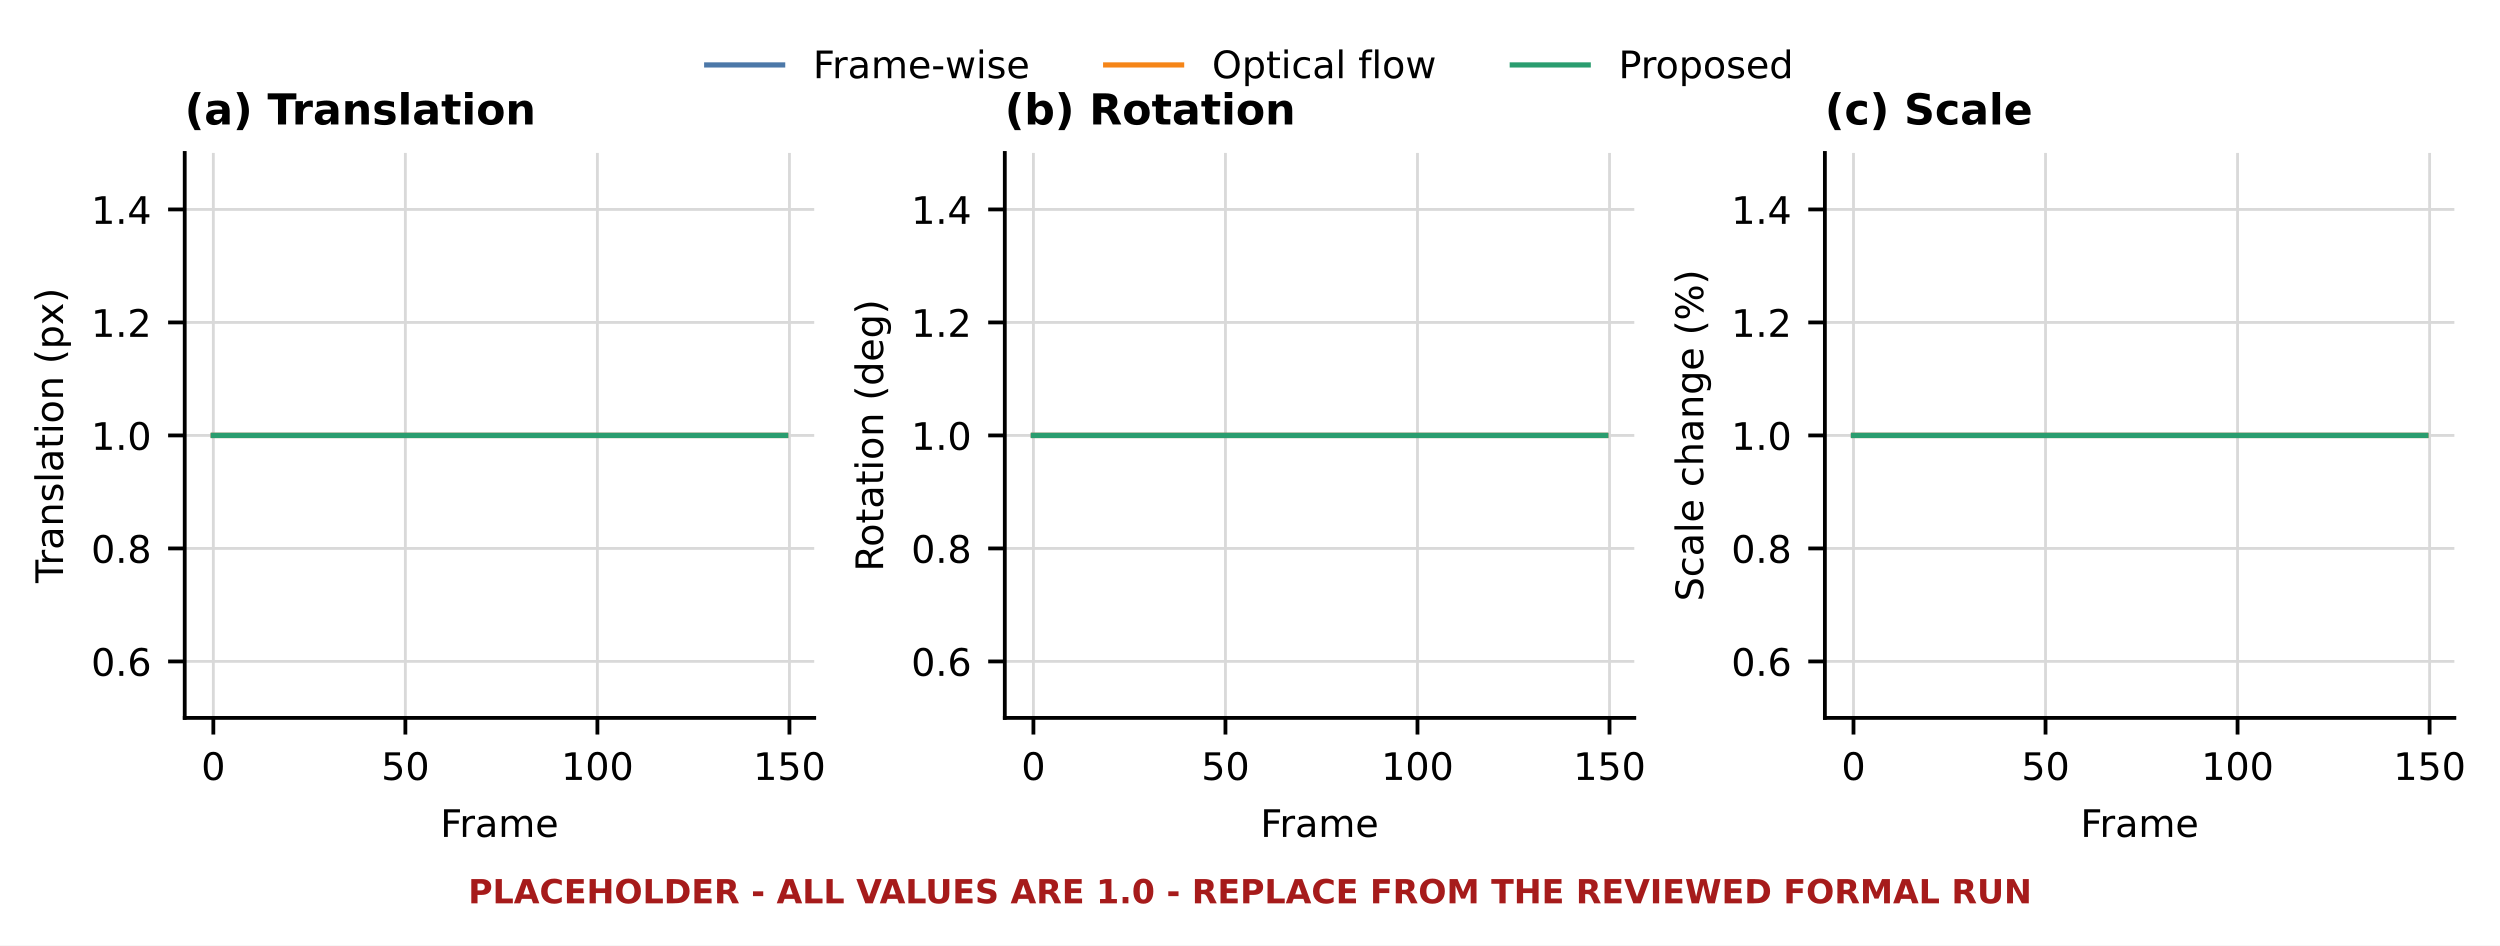
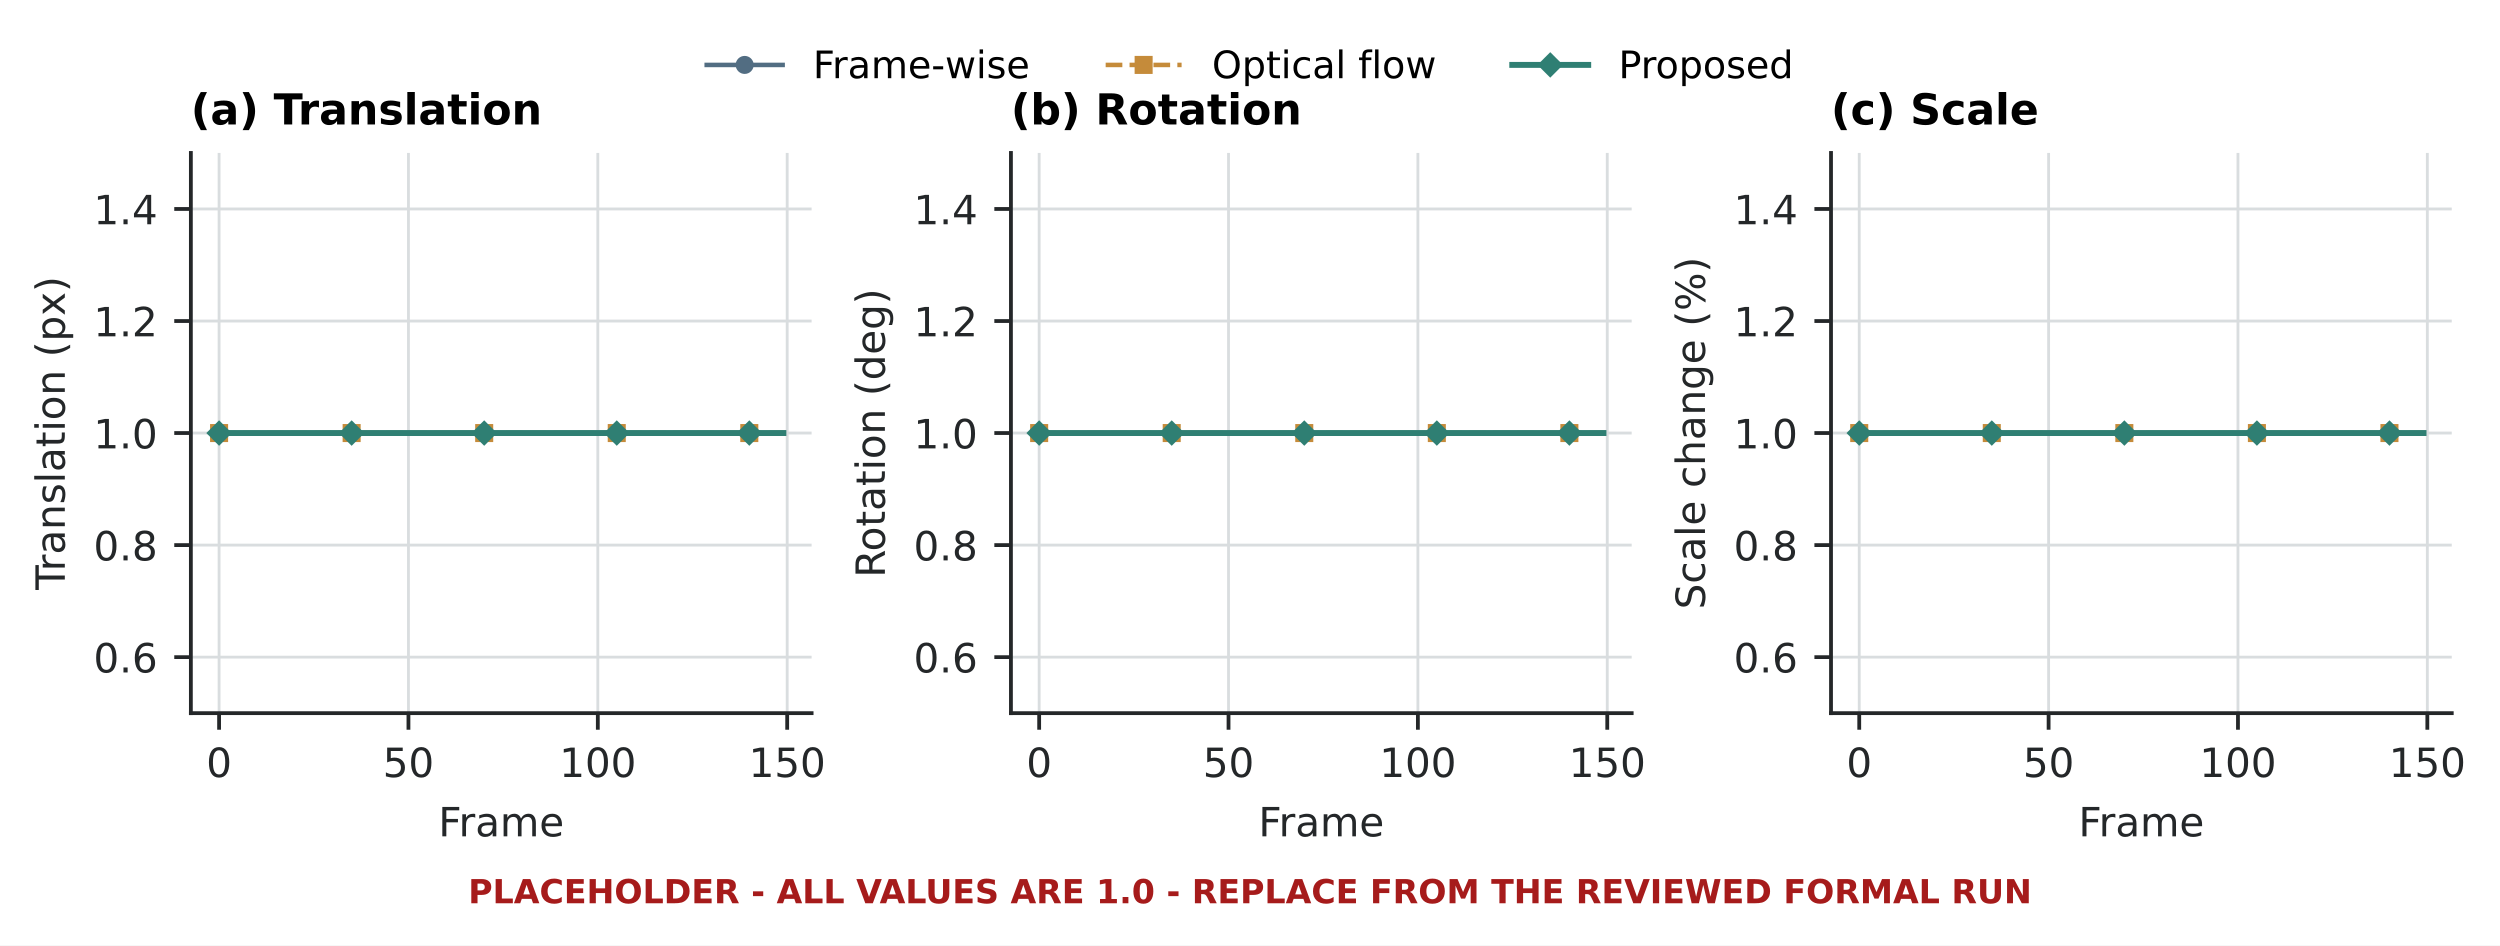
- <svg xmlns="http://www.w3.org/2000/svg" xmlns:xlink="http://www.w3.org/1999/xlink" width="526.778pt" height="199.22pt" viewBox="0 0 526.778 199.22" version="1.1">
+ <svg xmlns="http://www.w3.org/2000/svg" xmlns:xlink="http://www.w3.org/1999/xlink" width="526.781pt" height="199.22pt" viewBox="0 0 526.781 199.22" version="1.1">
  <defs>
    <style type="text/css">*{stroke-linejoin: round; stroke-linecap: butt}</style>
  </defs>
  <g id="figure_1">
    <g id="patch_1">
-       <path d="M 0 199.22  L 526.778 199.22  L 526.778 0  L 0 0  z " style="fill: #ffffff" />
+       <path d="M 0 199.22  L 526.781 199.22  L 526.781 0  L 0 0  z " style="fill: #ffffff" />
    </g>
    <g id="axes_1">
      <g id="patch_2">
-         <path d="M 38.923 151.27  L 171.563 151.27  L 171.563 32.229  L 38.923 32.229  z " style="fill: #ffffff" />
+         <path d="M 40.218 150.27  L 171.016 150.27  L 171.016 32.229  L 40.218 32.229  z " style="fill: #ffffff" />
      </g>
      <g id="matplotlib.axis_1">
        <g id="xtick_1">
          <g id="line2d_1">
-             <path d="M 44.952 151.27  L 44.952 32.229  " clip-path="url(#pd3f5f7ab35)" style="fill: none; stroke: #d9d9d9; stroke-width: 0.6; stroke-linecap: square" />
+             <path d="M 46.164 150.27  L 46.164 32.229  " clip-path="url(#p19971f30a3)" style="fill: none; stroke: #d9dddf; stroke-width: 0.6; stroke-linecap: square" />
          </g>
          <g id="line2d_2">
            <defs>
-               <path id="mc92f0dd019" d="M 0 0  L 0 3.5  " style="stroke: #000000; stroke-width: 0.8" />
+               <path id="m4d5450f313" d="M 0 0  L 0 3.5  " style="stroke: #242729; stroke-width: 0.8" />
            </defs>
            <g>
-               <use xlink:href="#mc92f0dd019" x="44.952" y="151.27" style="stroke: #000000; stroke-width: 0.8" />
+               <use xlink:href="#m4d5450f313" x="46.164" y="150.27" style="fill: #242729; stroke: #242729; stroke-width: 0.8" />
            </g>
          </g>
          <g id="text_1">
-             <text style="font-size: 8px; font-family: 'DejaVu Sans'; text-anchor: middle" x="44.952" y="164.348" transform="rotate(-0 44.9522 164.3483)">0</text>
+             <text style="font-size: 8.5px; font-family: 'DejaVu Sans'; text-anchor: middle; fill: #242729" x="46.164" y="163.728" transform="rotate(-0 46.16366 163.7282)">0</text>
          </g>
        </g>
        <g id="xtick_2">
          <g id="line2d_3">
-             <path d="M 85.416 151.27  L 85.416 32.229  " clip-path="url(#pd3f5f7ab35)" style="fill: none; stroke: #d9d9d9; stroke-width: 0.6; stroke-linecap: square" />
+             <path d="M 86.065 150.27  L 86.065 32.229  " clip-path="url(#p19971f30a3)" style="fill: none; stroke: #d9dddf; stroke-width: 0.6; stroke-linecap: square" />
          </g>
          <g id="line2d_4">
            <g>
-               <use xlink:href="#mc92f0dd019" x="85.416" y="151.27" style="stroke: #000000; stroke-width: 0.8" />
+               <use xlink:href="#m4d5450f313" x="86.065" y="150.27" style="fill: #242729; stroke: #242729; stroke-width: 0.8" />
            </g>
          </g>
          <g id="text_2">
-             <text style="font-size: 8px; font-family: 'DejaVu Sans'; text-anchor: middle" x="85.416" y="164.348" transform="rotate(-0 85.41578 164.3483)">50</text>
+             <text style="font-size: 8.5px; font-family: 'DejaVu Sans'; text-anchor: middle; fill: #242729" x="86.065" y="163.728" transform="rotate(-0 86.06528 163.7282)">50</text>
          </g>
        </g>
        <g id="xtick_3">
          <g id="line2d_5">
-             <path d="M 125.879 151.27  L 125.879 32.229  " clip-path="url(#pd3f5f7ab35)" style="fill: none; stroke: #d9d9d9; stroke-width: 0.6; stroke-linecap: square" />
+             <path d="M 125.967 150.27  L 125.967 32.229  " clip-path="url(#p19971f30a3)" style="fill: none; stroke: #d9dddf; stroke-width: 0.6; stroke-linecap: square" />
          </g>
          <g id="line2d_6">
            <g>
-               <use xlink:href="#mc92f0dd019" x="125.879" y="151.27" style="stroke: #000000; stroke-width: 0.8" />
+               <use xlink:href="#m4d5450f313" x="125.967" y="150.27" style="fill: #242729; stroke: #242729; stroke-width: 0.8" />
            </g>
          </g>
          <g id="text_3">
-             <text style="font-size: 8px; font-family: 'DejaVu Sans'; text-anchor: middle" x="125.879" y="164.348" transform="rotate(-0 125.8794 164.3483)">100</text>
+             <text style="font-size: 8.5px; font-family: 'DejaVu Sans'; text-anchor: middle; fill: #242729" x="125.967" y="163.728" transform="rotate(-0 125.9669 163.7282)">100</text>
          </g>
        </g>
        <g id="xtick_4">
          <g id="line2d_7">
-             <path d="M 166.343 151.27  L 166.343 32.229  " clip-path="url(#pd3f5f7ab35)" style="fill: none; stroke: #d9d9d9; stroke-width: 0.6; stroke-linecap: square" />
+             <path d="M 165.869 150.27  L 165.869 32.229  " clip-path="url(#p19971f30a3)" style="fill: none; stroke: #d9dddf; stroke-width: 0.6; stroke-linecap: square" />
          </g>
          <g id="line2d_8">
            <g>
-               <use xlink:href="#mc92f0dd019" x="166.343" y="151.27" style="stroke: #000000; stroke-width: 0.8" />
+               <use xlink:href="#m4d5450f313" x="165.869" y="150.27" style="fill: #242729; stroke: #242729; stroke-width: 0.8" />
            </g>
          </g>
          <g id="text_4">
-             <text style="font-size: 8px; font-family: 'DejaVu Sans'; text-anchor: middle" x="166.343" y="164.348" transform="rotate(-0 166.343 164.3483)">150</text>
+             <text style="font-size: 8.5px; font-family: 'DejaVu Sans'; text-anchor: middle; fill: #242729" x="165.869" y="163.728" transform="rotate(-0 165.8685 163.7282)">150</text>
          </g>
        </g>
        <g id="text_5">
-           <text style="font-size: 8px; font-family: 'DejaVu Sans'; text-anchor: middle" x="105.243" y="176.348" transform="rotate(-0 105.2429 176.3483)">Frame</text>
+           <text style="font-size: 8.5px; font-family: 'DejaVu Sans'; text-anchor: middle; fill: #242729" x="105.617" y="176.228" transform="rotate(-0 105.6171 176.2282)">Frame</text>
        </g>
      </g>
      <g id="matplotlib.axis_2">
        <g id="ytick_1">
          <g id="line2d_9">
-             <path d="M 38.923 139.366  L 171.563 139.366  " clip-path="url(#pd3f5f7ab35)" style="fill: none; stroke: #d9d9d9; stroke-width: 0.6; stroke-linecap: square" />
+             <path d="M 40.218 138.466  L 171.016 138.466  " clip-path="url(#p19971f30a3)" style="fill: none; stroke: #d9dddf; stroke-width: 0.6; stroke-linecap: square" />
          </g>
          <g id="line2d_10">
            <defs>
-               <path id="m210efb0ea9" d="M 0 0  L -3.5 0  " style="stroke: #000000; stroke-width: 0.8" />
+               <path id="m3a69d87115" d="M 0 0  L -3.5 0  " style="stroke: #242729; stroke-width: 0.8" />
            </defs>
            <g>
-               <use xlink:href="#m210efb0ea9" x="38.923" y="139.366" style="stroke: #000000; stroke-width: 0.8" />
+               <use xlink:href="#m3a69d87115" x="40.218" y="138.466" style="fill: #242729; stroke: #242729; stroke-width: 0.8" />
            </g>
          </g>
          <g id="text_6">
-             <text style="font-size: 8px; font-family: 'DejaVu Sans'; text-anchor: end" x="31.923" y="142.405" transform="rotate(-0 31.92312 142.4051)">0.6</text>
+             <text style="font-size: 8.5px; font-family: 'DejaVu Sans'; text-anchor: end; fill: #242729" x="33.218" y="141.695" transform="rotate(-0 33.21832 141.6951)">0.6</text>
          </g>
        </g>
        <g id="ytick_2">
          <g id="line2d_11">
-             <path d="M 38.923 115.558  L 171.563 115.558  " clip-path="url(#pd3f5f7ab35)" style="fill: none; stroke: #d9d9d9; stroke-width: 0.6; stroke-linecap: square" />
+             <path d="M 40.218 114.858  L 171.016 114.858  " clip-path="url(#p19971f30a3)" style="fill: none; stroke: #d9dddf; stroke-width: 0.6; stroke-linecap: square" />
          </g>
          <g id="line2d_12">
            <g>
-               <use xlink:href="#m210efb0ea9" x="38.923" y="115.558" style="stroke: #000000; stroke-width: 0.8" />
+               <use xlink:href="#m3a69d87115" x="40.218" y="114.858" style="fill: #242729; stroke: #242729; stroke-width: 0.8" />
            </g>
          </g>
          <g id="text_7">
-             <text style="font-size: 8px; font-family: 'DejaVu Sans'; text-anchor: end" x="31.923" y="118.597" transform="rotate(-0 31.92312 118.5969)">0.8</text>
+             <text style="font-size: 8.5px; font-family: 'DejaVu Sans'; text-anchor: end; fill: #242729" x="33.218" y="118.087" transform="rotate(-0 33.21832 118.0869)">0.8</text>
          </g>
        </g>
        <g id="ytick_3">
          <g id="line2d_13">
-             <path d="M 38.923 91.75  L 171.563 91.75  " clip-path="url(#pd3f5f7ab35)" style="fill: none; stroke: #d9d9d9; stroke-width: 0.6; stroke-linecap: square" />
+             <path d="M 40.218 91.25  L 171.016 91.25  " clip-path="url(#p19971f30a3)" style="fill: none; stroke: #d9dddf; stroke-width: 0.6; stroke-linecap: square" />
          </g>
          <g id="line2d_14">
            <g>
-               <use xlink:href="#m210efb0ea9" x="38.923" y="91.75" style="stroke: #000000; stroke-width: 0.8" />
+               <use xlink:href="#m3a69d87115" x="40.218" y="91.25" style="fill: #242729; stroke: #242729; stroke-width: 0.8" />
            </g>
          </g>
          <g id="text_8">
-             <text style="font-size: 8px; font-family: 'DejaVu Sans'; text-anchor: end" x="31.923" y="94.789" transform="rotate(-0 31.92312 94.78876)">1.0</text>
+             <text style="font-size: 8.5px; font-family: 'DejaVu Sans'; text-anchor: end; fill: #242729" x="33.218" y="94.479" transform="rotate(-0 33.21832 94.4787)">1.0</text>
          </g>
        </g>
        <g id="ytick_4">
          <g id="line2d_15">
-             <path d="M 38.923 67.942  L 171.563 67.942  " clip-path="url(#pd3f5f7ab35)" style="fill: none; stroke: #d9d9d9; stroke-width: 0.6; stroke-linecap: square" />
+             <path d="M 40.218 67.642  L 171.016 67.642  " clip-path="url(#p19971f30a3)" style="fill: none; stroke: #d9dddf; stroke-width: 0.6; stroke-linecap: square" />
          </g>
          <g id="line2d_16">
            <g>
-               <use xlink:href="#m210efb0ea9" x="38.923" y="67.942" style="stroke: #000000; stroke-width: 0.8" />
+               <use xlink:href="#m3a69d87115" x="40.218" y="67.642" style="fill: #242729; stroke: #242729; stroke-width: 0.8" />
            </g>
          </g>
          <g id="text_9">
-             <text style="font-size: 8px; font-family: 'DejaVu Sans'; text-anchor: end" x="31.923" y="70.981" transform="rotate(-0 31.92312 70.98057)">1.2</text>
+             <text style="font-size: 8.5px; font-family: 'DejaVu Sans'; text-anchor: end; fill: #242729" x="33.218" y="70.871" transform="rotate(-0 33.21832 70.87052)">1.2</text>
          </g>
        </g>
        <g id="ytick_5">
          <g id="line2d_17">
-             <path d="M 38.923 44.133  L 171.563 44.133  " clip-path="url(#pd3f5f7ab35)" style="fill: none; stroke: #d9d9d9; stroke-width: 0.6; stroke-linecap: square" />
+             <path d="M 40.218 44.033  L 171.016 44.033  " clip-path="url(#p19971f30a3)" style="fill: none; stroke: #d9dddf; stroke-width: 0.6; stroke-linecap: square" />
          </g>
          <g id="line2d_18">
            <g>
-               <use xlink:href="#m210efb0ea9" x="38.923" y="44.133" style="stroke: #000000; stroke-width: 0.8" />
+               <use xlink:href="#m3a69d87115" x="40.218" y="44.033" style="fill: #242729; stroke: #242729; stroke-width: 0.8" />
            </g>
          </g>
          <g id="text_10">
-             <text style="font-size: 8px; font-family: 'DejaVu Sans'; text-anchor: end" x="31.923" y="47.172" transform="rotate(-0 31.92312 47.17239)">1.4</text>
+             <text style="font-size: 8.5px; font-family: 'DejaVu Sans'; text-anchor: end; fill: #242729" x="33.218" y="47.262" transform="rotate(-0 33.21832 47.26233)">1.4</text>
          </g>
        </g>
        <g id="text_11">
-           <text style="font-size: 8px; font-family: 'DejaVu Sans'; text-anchor: middle" x="13.279" y="91.75" transform="rotate(-90 13.27875 91.7497)">Translation (px)</text>
+           <text style="font-size: 8.5px; font-family: 'DejaVu Sans'; text-anchor: middle; fill: #242729" x="13.659" y="91.25" transform="rotate(-90 13.65867 91.2497)">Translation (px)</text>
        </g>
      </g>
      <g id="line2d_19">
-         <path d="M 44.952 91.75  L 165.534 91.75  L 165.534 91.75  " clip-path="url(#pd3f5f7ab35)" style="fill: none; stroke: #4c78a8; stroke-width: 1.1; stroke-linecap: square" />
+         <path d="M 46.164 91.25  L 165.07 91.25  L 165.07 91.25  " clip-path="url(#p19971f30a3)" style="fill: none; stroke: #526d82; stroke-width: 0.95; stroke-linecap: square" />
+         <defs>
+           <path id="m99c60f0625" d="M 0 1.4  C 0.371 1.4 0.727 1.252 0.99 0.99  C 1.252 0.727 1.4 0.371 1.4 0  C 1.4 -0.371 1.252 -0.727 0.99 -0.99  C 0.727 -1.252 0.371 -1.4 0 -1.4  C -0.371 -1.4 -0.727 -1.252 -0.99 -0.99  C -1.252 -0.727 -1.4 -0.371 -1.4 0  C -1.4 0.371 -1.252 0.727 -0.99 0.99  C -0.727 1.252 -0.371 1.4 0 1.4  z " style="stroke: #526d82" />
+         </defs>
+         <g clip-path="url(#p19971f30a3)">
+           <use xlink:href="#m99c60f0625" x="46.164" y="91.25" style="fill: #526d82; stroke: #526d82" />
+           <use xlink:href="#m99c60f0625" x="74.095" y="91.25" style="fill: #526d82; stroke: #526d82" />
+           <use xlink:href="#m99c60f0625" x="102.026" y="91.25" style="fill: #526d82; stroke: #526d82" />
+           <use xlink:href="#m99c60f0625" x="129.957" y="91.25" style="fill: #526d82; stroke: #526d82" />
+           <use xlink:href="#m99c60f0625" x="157.888" y="91.25" style="fill: #526d82; stroke: #526d82" />
+         </g>
      </g>
      <g id="line2d_20">
-         <path d="M 44.952 91.75  L 165.534 91.75  L 165.534 91.75  " clip-path="url(#pd3f5f7ab35)" style="fill: none; stroke: #f58518; stroke-width: 1.1; stroke-linecap: square" />
+         <path d="M 46.164 91.25  L 165.07 91.25  L 165.07 91.25  " clip-path="url(#p19971f30a3)" style="fill: none; stroke-dasharray: 3.515,1.52; stroke-dashoffset: 0; stroke: #c58b3a; stroke-width: 0.95" />
+         <defs>
+           <path id="m7d5a56f942" d="M -1.4 1.4  L 1.4 1.4  L 1.4 -1.4  L -1.4 -1.4  z " style="stroke: #c58b3a; stroke-linejoin: miter" />
+         </defs>
+         <g clip-path="url(#p19971f30a3)">
+           <use xlink:href="#m7d5a56f942" x="46.164" y="91.25" style="fill: #c58b3a; stroke: #c58b3a; stroke-linejoin: miter" />
+           <use xlink:href="#m7d5a56f942" x="74.095" y="91.25" style="fill: #c58b3a; stroke: #c58b3a; stroke-linejoin: miter" />
+           <use xlink:href="#m7d5a56f942" x="102.026" y="91.25" style="fill: #c58b3a; stroke: #c58b3a; stroke-linejoin: miter" />
+           <use xlink:href="#m7d5a56f942" x="129.957" y="91.25" style="fill: #c58b3a; stroke: #c58b3a; stroke-linejoin: miter" />
+           <use xlink:href="#m7d5a56f942" x="157.888" y="91.25" style="fill: #c58b3a; stroke: #c58b3a; stroke-linejoin: miter" />
+         </g>
      </g>
      <g id="line2d_21">
-         <path d="M 44.952 91.75  L 165.534 91.75  L 165.534 91.75  " clip-path="url(#pd3f5f7ab35)" style="fill: none; stroke: #2a9d6f; stroke-width: 1.1; stroke-linecap: square" />
+         <path d="M 46.164 91.25  L 165.07 91.25  L 165.07 91.25  " clip-path="url(#p19971f30a3)" style="fill: none; stroke: #2f7f73; stroke-width: 1.25; stroke-linecap: square" />
+         <defs>
+           <path id="me0f9886415" d="M -0 1.98  L 1.98 0  L 0 -1.98  L -1.98 -0  z " style="stroke: #2f7f73; stroke-linejoin: miter" />
+         </defs>
+         <g clip-path="url(#p19971f30a3)">
+           <use xlink:href="#me0f9886415" x="46.164" y="91.25" style="fill: #2f7f73; stroke: #2f7f73; stroke-linejoin: miter" />
+           <use xlink:href="#me0f9886415" x="74.095" y="91.25" style="fill: #2f7f73; stroke: #2f7f73; stroke-linejoin: miter" />
+           <use xlink:href="#me0f9886415" x="102.026" y="91.25" style="fill: #2f7f73; stroke: #2f7f73; stroke-linejoin: miter" />
+           <use xlink:href="#me0f9886415" x="129.957" y="91.25" style="fill: #2f7f73; stroke: #2f7f73; stroke-linejoin: miter" />
+           <use xlink:href="#me0f9886415" x="157.888" y="91.25" style="fill: #2f7f73; stroke: #2f7f73; stroke-linejoin: miter" />
+         </g>
      </g>
      <g id="patch_3">
-         <path d="M 38.923 151.27  L 38.923 32.229  " style="fill: none; stroke: #000000; stroke-width: 0.8; stroke-linejoin: miter; stroke-linecap: square" />
+         <path d="M 40.218 150.27  L 40.218 32.229  " style="fill: none; stroke: #242729; stroke-width: 0.8; stroke-linejoin: miter; stroke-linecap: square" />
      </g>
      <g id="patch_4">
-         <path d="M 38.923 151.27  L 171.563 151.27  " style="fill: none; stroke: #000000; stroke-width: 0.8; stroke-linejoin: miter; stroke-linecap: square" />
+         <path d="M 40.218 150.27  L 171.016 150.27  " style="fill: none; stroke: #242729; stroke-width: 0.8; stroke-linejoin: miter; stroke-linecap: square" />
      </g>
      <g id="text_12">
-         <text style="font-weight: 700; font-size: 9px; font-family: 'DejaVu Sans'; text-anchor: start" x="38.923" y="26.229" transform="rotate(-0 38.92312 26.22923)">(a) Translation</text>
+         <text style="font-weight: 700; font-size: 9px; font-family: 'DejaVu Sans'; text-anchor: start" x="40.218" y="26.229" transform="rotate(-0 40.21832 26.22923)">(a) Translation</text>
      </g>
    </g>
    <g id="axes_2">
      <g id="patch_5">
-         <path d="M 211.723 151.27  L 344.363 151.27  L 344.363 32.229  L 211.723 32.229  z " style="fill: #ffffff" />
+         <path d="M 213.018 150.27  L 343.816 150.27  L 343.816 32.229  L 213.018 32.229  z " style="fill: #ffffff" />
      </g>
      <g id="matplotlib.axis_3">
        <g id="xtick_5">
          <g id="line2d_22">
-             <path d="M 217.752 151.27  L 217.752 32.229  " clip-path="url(#pf0bf1cf93b)" style="fill: none; stroke: #d9d9d9; stroke-width: 0.6; stroke-linecap: square" />
+             <path d="M 218.964 150.27  L 218.964 32.229  " clip-path="url(#pf25e62f048)" style="fill: none; stroke: #d9dddf; stroke-width: 0.6; stroke-linecap: square" />
          </g>
          <g id="line2d_23">
            <g>
-               <use xlink:href="#mc92f0dd019" x="217.752" y="151.27" style="stroke: #000000; stroke-width: 0.8" />
+               <use xlink:href="#m4d5450f313" x="218.964" y="150.27" style="fill: #242729; stroke: #242729; stroke-width: 0.8" />
            </g>
          </g>
          <g id="text_13">
-             <text style="font-size: 8px; font-family: 'DejaVu Sans'; text-anchor: middle" x="217.752" y="164.348" transform="rotate(-0 217.7522 164.3483)">0</text>
+             <text style="font-size: 8.5px; font-family: 'DejaVu Sans'; text-anchor: middle; fill: #242729" x="218.964" y="163.728" transform="rotate(-0 218.9637 163.7282)">0</text>
          </g>
        </g>
        <g id="xtick_6">
          <g id="line2d_24">
-             <path d="M 258.216 151.27  L 258.216 32.229  " clip-path="url(#pf0bf1cf93b)" style="fill: none; stroke: #d9d9d9; stroke-width: 0.6; stroke-linecap: square" />
+             <path d="M 258.865 150.27  L 258.865 32.229  " clip-path="url(#pf25e62f048)" style="fill: none; stroke: #d9dddf; stroke-width: 0.6; stroke-linecap: square" />
          </g>
          <g id="line2d_25">
            <g>
-               <use xlink:href="#mc92f0dd019" x="258.216" y="151.27" style="stroke: #000000; stroke-width: 0.8" />
+               <use xlink:href="#m4d5450f313" x="258.865" y="150.27" style="fill: #242729; stroke: #242729; stroke-width: 0.8" />
            </g>
          </g>
          <g id="text_14">
-             <text style="font-size: 8px; font-family: 'DejaVu Sans'; text-anchor: middle" x="258.216" y="164.348" transform="rotate(-0 258.2158 164.3483)">50</text>
+             <text style="font-size: 8.5px; font-family: 'DejaVu Sans'; text-anchor: middle; fill: #242729" x="258.865" y="163.728" transform="rotate(-0 258.8653 163.7282)">50</text>
          </g>
        </g>
        <g id="xtick_7">
          <g id="line2d_26">
-             <path d="M 298.679 151.27  L 298.679 32.229  " clip-path="url(#pf0bf1cf93b)" style="fill: none; stroke: #d9d9d9; stroke-width: 0.6; stroke-linecap: square" />
+             <path d="M 298.767 150.27  L 298.767 32.229  " clip-path="url(#pf25e62f048)" style="fill: none; stroke: #d9dddf; stroke-width: 0.6; stroke-linecap: square" />
          </g>
          <g id="line2d_27">
            <g>
-               <use xlink:href="#mc92f0dd019" x="298.679" y="151.27" style="stroke: #000000; stroke-width: 0.8" />
+               <use xlink:href="#m4d5450f313" x="298.767" y="150.27" style="fill: #242729; stroke: #242729; stroke-width: 0.8" />
            </g>
          </g>
          <g id="text_15">
-             <text style="font-size: 8px; font-family: 'DejaVu Sans'; text-anchor: middle" x="298.679" y="164.348" transform="rotate(-0 298.6794 164.3483)">100</text>
+             <text style="font-size: 8.5px; font-family: 'DejaVu Sans'; text-anchor: middle; fill: #242729" x="298.767" y="163.728" transform="rotate(-0 298.7669 163.7282)">100</text>
          </g>
        </g>
        <g id="xtick_8">
          <g id="line2d_28">
-             <path d="M 339.143 151.27  L 339.143 32.229  " clip-path="url(#pf0bf1cf93b)" style="fill: none; stroke: #d9d9d9; stroke-width: 0.6; stroke-linecap: square" />
+             <path d="M 338.669 150.27  L 338.669 32.229  " clip-path="url(#pf25e62f048)" style="fill: none; stroke: #d9dddf; stroke-width: 0.6; stroke-linecap: square" />
          </g>
          <g id="line2d_29">
            <g>
-               <use xlink:href="#mc92f0dd019" x="339.143" y="151.27" style="stroke: #000000; stroke-width: 0.8" />
+               <use xlink:href="#m4d5450f313" x="338.669" y="150.27" style="fill: #242729; stroke: #242729; stroke-width: 0.8" />
            </g>
          </g>
          <g id="text_16">
-             <text style="font-size: 8px; font-family: 'DejaVu Sans'; text-anchor: middle" x="339.143" y="164.348" transform="rotate(-0 339.143 164.3483)">150</text>
+             <text style="font-size: 8.5px; font-family: 'DejaVu Sans'; text-anchor: middle; fill: #242729" x="338.669" y="163.728" transform="rotate(-0 338.6685 163.7282)">150</text>
          </g>
        </g>
        <g id="text_17">
-           <text style="font-size: 8px; font-family: 'DejaVu Sans'; text-anchor: middle" x="278.043" y="176.348" transform="rotate(-0 278.0429 176.3483)">Frame</text>
+           <text style="font-size: 8.5px; font-family: 'DejaVu Sans'; text-anchor: middle; fill: #242729" x="278.417" y="176.228" transform="rotate(-0 278.4171 176.2282)">Frame</text>
        </g>
      </g>
      <g id="matplotlib.axis_4">
        <g id="ytick_6">
          <g id="line2d_30">
-             <path d="M 211.723 139.366  L 344.363 139.366  " clip-path="url(#pf0bf1cf93b)" style="fill: none; stroke: #d9d9d9; stroke-width: 0.6; stroke-linecap: square" />
+             <path d="M 213.018 138.466  L 343.816 138.466  " clip-path="url(#pf25e62f048)" style="fill: none; stroke: #d9dddf; stroke-width: 0.6; stroke-linecap: square" />
          </g>
          <g id="line2d_31">
            <g>
-               <use xlink:href="#m210efb0ea9" x="211.723" y="139.366" style="stroke: #000000; stroke-width: 0.8" />
+               <use xlink:href="#m3a69d87115" x="213.018" y="138.466" style="fill: #242729; stroke: #242729; stroke-width: 0.8" />
            </g>
          </g>
          <g id="text_18">
-             <text style="font-size: 8px; font-family: 'DejaVu Sans'; text-anchor: end" x="204.723" y="142.405" transform="rotate(-0 204.7231 142.4051)">0.6</text>
+             <text style="font-size: 8.5px; font-family: 'DejaVu Sans'; text-anchor: end; fill: #242729" x="206.018" y="141.695" transform="rotate(-0 206.0183 141.6951)">0.6</text>
          </g>
        </g>
        <g id="ytick_7">
          <g id="line2d_32">
-             <path d="M 211.723 115.558  L 344.363 115.558  " clip-path="url(#pf0bf1cf93b)" style="fill: none; stroke: #d9d9d9; stroke-width: 0.6; stroke-linecap: square" />
+             <path d="M 213.018 114.858  L 343.816 114.858  " clip-path="url(#pf25e62f048)" style="fill: none; stroke: #d9dddf; stroke-width: 0.6; stroke-linecap: square" />
          </g>
          <g id="line2d_33">
            <g>
-               <use xlink:href="#m210efb0ea9" x="211.723" y="115.558" style="stroke: #000000; stroke-width: 0.8" />
+               <use xlink:href="#m3a69d87115" x="213.018" y="114.858" style="fill: #242729; stroke: #242729; stroke-width: 0.8" />
            </g>
          </g>
          <g id="text_19">
-             <text style="font-size: 8px; font-family: 'DejaVu Sans'; text-anchor: end" x="204.723" y="118.597" transform="rotate(-0 204.7231 118.5969)">0.8</text>
+             <text style="font-size: 8.5px; font-family: 'DejaVu Sans'; text-anchor: end; fill: #242729" x="206.018" y="118.087" transform="rotate(-0 206.0183 118.0869)">0.8</text>
          </g>
        </g>
        <g id="ytick_8">
          <g id="line2d_34">
-             <path d="M 211.723 91.75  L 344.363 91.75  " clip-path="url(#pf0bf1cf93b)" style="fill: none; stroke: #d9d9d9; stroke-width: 0.6; stroke-linecap: square" />
+             <path d="M 213.018 91.25  L 343.816 91.25  " clip-path="url(#pf25e62f048)" style="fill: none; stroke: #d9dddf; stroke-width: 0.6; stroke-linecap: square" />
          </g>
          <g id="line2d_35">
            <g>
-               <use xlink:href="#m210efb0ea9" x="211.723" y="91.75" style="stroke: #000000; stroke-width: 0.8" />
+               <use xlink:href="#m3a69d87115" x="213.018" y="91.25" style="fill: #242729; stroke: #242729; stroke-width: 0.8" />
            </g>
          </g>
          <g id="text_20">
-             <text style="font-size: 8px; font-family: 'DejaVu Sans'; text-anchor: end" x="204.723" y="94.789" transform="rotate(-0 204.7231 94.78876)">1.0</text>
+             <text style="font-size: 8.5px; font-family: 'DejaVu Sans'; text-anchor: end; fill: #242729" x="206.018" y="94.479" transform="rotate(-0 206.0183 94.4787)">1.0</text>
          </g>
        </g>
        <g id="ytick_9">
          <g id="line2d_36">
-             <path d="M 211.723 67.942  L 344.363 67.942  " clip-path="url(#pf0bf1cf93b)" style="fill: none; stroke: #d9d9d9; stroke-width: 0.6; stroke-linecap: square" />
+             <path d="M 213.018 67.642  L 343.816 67.642  " clip-path="url(#pf25e62f048)" style="fill: none; stroke: #d9dddf; stroke-width: 0.6; stroke-linecap: square" />
          </g>
          <g id="line2d_37">
            <g>
-               <use xlink:href="#m210efb0ea9" x="211.723" y="67.942" style="stroke: #000000; stroke-width: 0.8" />
+               <use xlink:href="#m3a69d87115" x="213.018" y="67.642" style="fill: #242729; stroke: #242729; stroke-width: 0.8" />
            </g>
          </g>
          <g id="text_21">
-             <text style="font-size: 8px; font-family: 'DejaVu Sans'; text-anchor: end" x="204.723" y="70.981" transform="rotate(-0 204.7231 70.98057)">1.2</text>
+             <text style="font-size: 8.5px; font-family: 'DejaVu Sans'; text-anchor: end; fill: #242729" x="206.018" y="70.871" transform="rotate(-0 206.0183 70.87052)">1.2</text>
          </g>
        </g>
        <g id="ytick_10">
          <g id="line2d_38">
-             <path d="M 211.723 44.133  L 344.363 44.133  " clip-path="url(#pf0bf1cf93b)" style="fill: none; stroke: #d9d9d9; stroke-width: 0.6; stroke-linecap: square" />
+             <path d="M 213.018 44.033  L 343.816 44.033  " clip-path="url(#pf25e62f048)" style="fill: none; stroke: #d9dddf; stroke-width: 0.6; stroke-linecap: square" />
          </g>
          <g id="line2d_39">
            <g>
-               <use xlink:href="#m210efb0ea9" x="211.723" y="44.133" style="stroke: #000000; stroke-width: 0.8" />
+               <use xlink:href="#m3a69d87115" x="213.018" y="44.033" style="fill: #242729; stroke: #242729; stroke-width: 0.8" />
            </g>
          </g>
          <g id="text_22">
-             <text style="font-size: 8px; font-family: 'DejaVu Sans'; text-anchor: end" x="204.723" y="47.172" transform="rotate(-0 204.7231 47.17239)">1.4</text>
+             <text style="font-size: 8.5px; font-family: 'DejaVu Sans'; text-anchor: end; fill: #242729" x="206.018" y="47.262" transform="rotate(-0 206.0183 47.26233)">1.4</text>
          </g>
        </g>
        <g id="text_23">
-           <text style="font-size: 8px; font-family: 'DejaVu Sans'; text-anchor: middle" x="186.079" y="91.75" transform="rotate(-90 186.0788 91.7497)">Rotation (deg)</text>
+           <text style="font-size: 8.5px; font-family: 'DejaVu Sans'; text-anchor: middle; fill: #242729" x="186.459" y="91.25" transform="rotate(-90 186.4587 91.2497)">Rotation (deg)</text>
        </g>
      </g>
      <g id="line2d_40">
-         <path d="M 217.752 91.75  L 338.334 91.75  L 338.334 91.75  " clip-path="url(#pf0bf1cf93b)" style="fill: none; stroke: #4c78a8; stroke-width: 1.1; stroke-linecap: square" />
+         <path d="M 218.964 91.25  L 337.87 91.25  L 337.87 91.25  " clip-path="url(#pf25e62f048)" style="fill: none; stroke: #526d82; stroke-width: 0.95; stroke-linecap: square" />
+         <g clip-path="url(#pf25e62f048)">
+           <use xlink:href="#m99c60f0625" x="218.964" y="91.25" style="fill: #526d82; stroke: #526d82" />
+           <use xlink:href="#m99c60f0625" x="246.895" y="91.25" style="fill: #526d82; stroke: #526d82" />
+           <use xlink:href="#m99c60f0625" x="274.826" y="91.25" style="fill: #526d82; stroke: #526d82" />
+           <use xlink:href="#m99c60f0625" x="302.757" y="91.25" style="fill: #526d82; stroke: #526d82" />
+           <use xlink:href="#m99c60f0625" x="330.688" y="91.25" style="fill: #526d82; stroke: #526d82" />
+         </g>
      </g>
      <g id="line2d_41">
-         <path d="M 217.752 91.75  L 338.334 91.75  L 338.334 91.75  " clip-path="url(#pf0bf1cf93b)" style="fill: none; stroke: #f58518; stroke-width: 1.1; stroke-linecap: square" />
+         <path d="M 218.964 91.25  L 337.87 91.25  L 337.87 91.25  " clip-path="url(#pf25e62f048)" style="fill: none; stroke-dasharray: 3.515,1.52; stroke-dashoffset: 0; stroke: #c58b3a; stroke-width: 0.95" />
+         <g clip-path="url(#pf25e62f048)">
+           <use xlink:href="#m7d5a56f942" x="218.964" y="91.25" style="fill: #c58b3a; stroke: #c58b3a; stroke-linejoin: miter" />
+           <use xlink:href="#m7d5a56f942" x="246.895" y="91.25" style="fill: #c58b3a; stroke: #c58b3a; stroke-linejoin: miter" />
+           <use xlink:href="#m7d5a56f942" x="274.826" y="91.25" style="fill: #c58b3a; stroke: #c58b3a; stroke-linejoin: miter" />
+           <use xlink:href="#m7d5a56f942" x="302.757" y="91.25" style="fill: #c58b3a; stroke: #c58b3a; stroke-linejoin: miter" />
+           <use xlink:href="#m7d5a56f942" x="330.688" y="91.25" style="fill: #c58b3a; stroke: #c58b3a; stroke-linejoin: miter" />
+         </g>
      </g>
      <g id="line2d_42">
-         <path d="M 217.752 91.75  L 338.334 91.75  L 338.334 91.75  " clip-path="url(#pf0bf1cf93b)" style="fill: none; stroke: #2a9d6f; stroke-width: 1.1; stroke-linecap: square" />
+         <path d="M 218.964 91.25  L 337.87 91.25  L 337.87 91.25  " clip-path="url(#pf25e62f048)" style="fill: none; stroke: #2f7f73; stroke-width: 1.25; stroke-linecap: square" />
+         <g clip-path="url(#pf25e62f048)">
+           <use xlink:href="#me0f9886415" x="218.964" y="91.25" style="fill: #2f7f73; stroke: #2f7f73; stroke-linejoin: miter" />
+           <use xlink:href="#me0f9886415" x="246.895" y="91.25" style="fill: #2f7f73; stroke: #2f7f73; stroke-linejoin: miter" />
+           <use xlink:href="#me0f9886415" x="274.826" y="91.25" style="fill: #2f7f73; stroke: #2f7f73; stroke-linejoin: miter" />
+           <use xlink:href="#me0f9886415" x="302.757" y="91.25" style="fill: #2f7f73; stroke: #2f7f73; stroke-linejoin: miter" />
+           <use xlink:href="#me0f9886415" x="330.688" y="91.25" style="fill: #2f7f73; stroke: #2f7f73; stroke-linejoin: miter" />
+         </g>
      </g>
      <g id="patch_6">
-         <path d="M 211.723 151.27  L 211.723 32.229  " style="fill: none; stroke: #000000; stroke-width: 0.8; stroke-linejoin: miter; stroke-linecap: square" />
+         <path d="M 213.018 150.27  L 213.018 32.229  " style="fill: none; stroke: #242729; stroke-width: 0.8; stroke-linejoin: miter; stroke-linecap: square" />
      </g>
      <g id="patch_7">
-         <path d="M 211.723 151.27  L 344.363 151.27  " style="fill: none; stroke: #000000; stroke-width: 0.8; stroke-linejoin: miter; stroke-linecap: square" />
+         <path d="M 213.018 150.27  L 343.816 150.27  " style="fill: none; stroke: #242729; stroke-width: 0.8; stroke-linejoin: miter; stroke-linecap: square" />
      </g>
      <g id="text_24">
-         <text style="font-weight: 700; font-size: 9px; font-family: 'DejaVu Sans'; text-anchor: start" x="211.723" y="26.229" transform="rotate(-0 211.7231 26.22923)">(b) Rotation</text>
+         <text style="font-weight: 700; font-size: 9px; font-family: 'DejaVu Sans'; text-anchor: start" x="213.018" y="26.229" transform="rotate(-0 213.0183 26.22923)">(b) Rotation</text>
      </g>
    </g>
    <g id="axes_3">
      <g id="patch_8">
-         <path d="M 384.523 151.27  L 517.163 151.27  L 517.163 32.229  L 384.523 32.229  z " style="fill: #ffffff" />
+         <path d="M 385.818 150.27  L 516.616 150.27  L 516.616 32.229  L 385.818 32.229  z " style="fill: #ffffff" />
      </g>
      <g id="matplotlib.axis_5">
        <g id="xtick_9">
          <g id="line2d_43">
-             <path d="M 390.552 151.27  L 390.552 32.229  " clip-path="url(#pf5b77fe781)" style="fill: none; stroke: #d9d9d9; stroke-width: 0.6; stroke-linecap: square" />
+             <path d="M 391.764 150.27  L 391.764 32.229  " clip-path="url(#p2702f48cbd)" style="fill: none; stroke: #d9dddf; stroke-width: 0.6; stroke-linecap: square" />
          </g>
          <g id="line2d_44">
            <g>
-               <use xlink:href="#mc92f0dd019" x="390.552" y="151.27" style="stroke: #000000; stroke-width: 0.8" />
+               <use xlink:href="#m4d5450f313" x="391.764" y="150.27" style="fill: #242729; stroke: #242729; stroke-width: 0.8" />
            </g>
          </g>
          <g id="text_25">
-             <text style="font-size: 8px; font-family: 'DejaVu Sans'; text-anchor: middle" x="390.552" y="164.348" transform="rotate(-0 390.5522 164.3483)">0</text>
+             <text style="font-size: 8.5px; font-family: 'DejaVu Sans'; text-anchor: middle; fill: #242729" x="391.764" y="163.728" transform="rotate(-0 391.7637 163.7282)">0</text>
          </g>
        </g>
        <g id="xtick_10">
          <g id="line2d_45">
-             <path d="M 431.016 151.27  L 431.016 32.229  " clip-path="url(#pf5b77fe781)" style="fill: none; stroke: #d9d9d9; stroke-width: 0.6; stroke-linecap: square" />
+             <path d="M 431.665 150.27  L 431.665 32.229  " clip-path="url(#p2702f48cbd)" style="fill: none; stroke: #d9dddf; stroke-width: 0.6; stroke-linecap: square" />
          </g>
          <g id="line2d_46">
            <g>
-               <use xlink:href="#mc92f0dd019" x="431.016" y="151.27" style="stroke: #000000; stroke-width: 0.8" />
+               <use xlink:href="#m4d5450f313" x="431.665" y="150.27" style="fill: #242729; stroke: #242729; stroke-width: 0.8" />
            </g>
          </g>
          <g id="text_26">
-             <text style="font-size: 8px; font-family: 'DejaVu Sans'; text-anchor: middle" x="431.016" y="164.348" transform="rotate(-0 431.0158 164.3483)">50</text>
+             <text style="font-size: 8.5px; font-family: 'DejaVu Sans'; text-anchor: middle; fill: #242729" x="431.665" y="163.728" transform="rotate(-0 431.6653 163.7282)">50</text>
          </g>
        </g>
        <g id="xtick_11">
          <g id="line2d_47">
-             <path d="M 471.479 151.27  L 471.479 32.229  " clip-path="url(#pf5b77fe781)" style="fill: none; stroke: #d9d9d9; stroke-width: 0.6; stroke-linecap: square" />
+             <path d="M 471.567 150.27  L 471.567 32.229  " clip-path="url(#p2702f48cbd)" style="fill: none; stroke: #d9dddf; stroke-width: 0.6; stroke-linecap: square" />
          </g>
          <g id="line2d_48">
            <g>
-               <use xlink:href="#mc92f0dd019" x="471.479" y="151.27" style="stroke: #000000; stroke-width: 0.8" />
+               <use xlink:href="#m4d5450f313" x="471.567" y="150.27" style="fill: #242729; stroke: #242729; stroke-width: 0.8" />
            </g>
          </g>
          <g id="text_27">
-             <text style="font-size: 8px; font-family: 'DejaVu Sans'; text-anchor: middle" x="471.479" y="164.348" transform="rotate(-0 471.4794 164.3483)">100</text>
+             <text style="font-size: 8.5px; font-family: 'DejaVu Sans'; text-anchor: middle; fill: #242729" x="471.567" y="163.728" transform="rotate(-0 471.5669 163.7282)">100</text>
          </g>
        </g>
        <g id="xtick_12">
          <g id="line2d_49">
-             <path d="M 511.943 151.27  L 511.943 32.229  " clip-path="url(#pf5b77fe781)" style="fill: none; stroke: #d9d9d9; stroke-width: 0.6; stroke-linecap: square" />
+             <path d="M 511.469 150.27  L 511.469 32.229  " clip-path="url(#p2702f48cbd)" style="fill: none; stroke: #d9dddf; stroke-width: 0.6; stroke-linecap: square" />
          </g>
          <g id="line2d_50">
            <g>
-               <use xlink:href="#mc92f0dd019" x="511.943" y="151.27" style="stroke: #000000; stroke-width: 0.8" />
+               <use xlink:href="#m4d5450f313" x="511.469" y="150.27" style="fill: #242729; stroke: #242729; stroke-width: 0.8" />
            </g>
          </g>
          <g id="text_28">
-             <text style="font-size: 8px; font-family: 'DejaVu Sans'; text-anchor: middle" x="511.943" y="164.348" transform="rotate(-0 511.943 164.3483)">150</text>
+             <text style="font-size: 8.5px; font-family: 'DejaVu Sans'; text-anchor: middle; fill: #242729" x="511.469" y="163.728" transform="rotate(-0 511.4685 163.7282)">150</text>
          </g>
        </g>
        <g id="text_29">
-           <text style="font-size: 8px; font-family: 'DejaVu Sans'; text-anchor: middle" x="450.843" y="176.348" transform="rotate(-0 450.8429 176.3483)">Frame</text>
+           <text style="font-size: 8.5px; font-family: 'DejaVu Sans'; text-anchor: middle; fill: #242729" x="451.217" y="176.228" transform="rotate(-0 451.2171 176.2282)">Frame</text>
        </g>
      </g>
      <g id="matplotlib.axis_6">
        <g id="ytick_11">
          <g id="line2d_51">
-             <path d="M 384.523 139.366  L 517.163 139.366  " clip-path="url(#pf5b77fe781)" style="fill: none; stroke: #d9d9d9; stroke-width: 0.6; stroke-linecap: square" />
+             <path d="M 385.818 138.466  L 516.616 138.466  " clip-path="url(#p2702f48cbd)" style="fill: none; stroke: #d9dddf; stroke-width: 0.6; stroke-linecap: square" />
          </g>
          <g id="line2d_52">
            <g>
-               <use xlink:href="#m210efb0ea9" x="384.523" y="139.366" style="stroke: #000000; stroke-width: 0.8" />
+               <use xlink:href="#m3a69d87115" x="385.818" y="138.466" style="fill: #242729; stroke: #242729; stroke-width: 0.8" />
            </g>
          </g>
          <g id="text_30">
-             <text style="font-size: 8px; font-family: 'DejaVu Sans'; text-anchor: end" x="377.523" y="142.405" transform="rotate(-0 377.5231 142.4051)">0.6</text>
+             <text style="font-size: 8.5px; font-family: 'DejaVu Sans'; text-anchor: end; fill: #242729" x="378.818" y="141.695" transform="rotate(-0 378.8183 141.6951)">0.6</text>
          </g>
        </g>
        <g id="ytick_12">
          <g id="line2d_53">
-             <path d="M 384.523 115.558  L 517.163 115.558  " clip-path="url(#pf5b77fe781)" style="fill: none; stroke: #d9d9d9; stroke-width: 0.6; stroke-linecap: square" />
+             <path d="M 385.818 114.858  L 516.616 114.858  " clip-path="url(#p2702f48cbd)" style="fill: none; stroke: #d9dddf; stroke-width: 0.6; stroke-linecap: square" />
          </g>
          <g id="line2d_54">
            <g>
-               <use xlink:href="#m210efb0ea9" x="384.523" y="115.558" style="stroke: #000000; stroke-width: 0.8" />
+               <use xlink:href="#m3a69d87115" x="385.818" y="114.858" style="fill: #242729; stroke: #242729; stroke-width: 0.8" />
            </g>
          </g>
          <g id="text_31">
-             <text style="font-size: 8px; font-family: 'DejaVu Sans'; text-anchor: end" x="377.523" y="118.597" transform="rotate(-0 377.5231 118.5969)">0.8</text>
+             <text style="font-size: 8.5px; font-family: 'DejaVu Sans'; text-anchor: end; fill: #242729" x="378.818" y="118.087" transform="rotate(-0 378.8183 118.0869)">0.8</text>
          </g>
        </g>
        <g id="ytick_13">
          <g id="line2d_55">
-             <path d="M 384.523 91.75  L 517.163 91.75  " clip-path="url(#pf5b77fe781)" style="fill: none; stroke: #d9d9d9; stroke-width: 0.6; stroke-linecap: square" />
+             <path d="M 385.818 91.25  L 516.616 91.25  " clip-path="url(#p2702f48cbd)" style="fill: none; stroke: #d9dddf; stroke-width: 0.6; stroke-linecap: square" />
          </g>
          <g id="line2d_56">
            <g>
-               <use xlink:href="#m210efb0ea9" x="384.523" y="91.75" style="stroke: #000000; stroke-width: 0.8" />
+               <use xlink:href="#m3a69d87115" x="385.818" y="91.25" style="fill: #242729; stroke: #242729; stroke-width: 0.8" />
            </g>
          </g>
          <g id="text_32">
-             <text style="font-size: 8px; font-family: 'DejaVu Sans'; text-anchor: end" x="377.523" y="94.789" transform="rotate(-0 377.5231 94.78876)">1.0</text>
+             <text style="font-size: 8.5px; font-family: 'DejaVu Sans'; text-anchor: end; fill: #242729" x="378.818" y="94.479" transform="rotate(-0 378.8183 94.4787)">1.0</text>
          </g>
        </g>
        <g id="ytick_14">
          <g id="line2d_57">
-             <path d="M 384.523 67.942  L 517.163 67.942  " clip-path="url(#pf5b77fe781)" style="fill: none; stroke: #d9d9d9; stroke-width: 0.6; stroke-linecap: square" />
+             <path d="M 385.818 67.642  L 516.616 67.642  " clip-path="url(#p2702f48cbd)" style="fill: none; stroke: #d9dddf; stroke-width: 0.6; stroke-linecap: square" />
          </g>
          <g id="line2d_58">
            <g>
-               <use xlink:href="#m210efb0ea9" x="384.523" y="67.942" style="stroke: #000000; stroke-width: 0.8" />
+               <use xlink:href="#m3a69d87115" x="385.818" y="67.642" style="fill: #242729; stroke: #242729; stroke-width: 0.8" />
            </g>
          </g>
          <g id="text_33">
-             <text style="font-size: 8px; font-family: 'DejaVu Sans'; text-anchor: end" x="377.523" y="70.981" transform="rotate(-0 377.5231 70.98057)">1.2</text>
+             <text style="font-size: 8.5px; font-family: 'DejaVu Sans'; text-anchor: end; fill: #242729" x="378.818" y="70.871" transform="rotate(-0 378.8183 70.87052)">1.2</text>
          </g>
        </g>
        <g id="ytick_15">
          <g id="line2d_59">
-             <path d="M 384.523 44.133  L 517.163 44.133  " clip-path="url(#pf5b77fe781)" style="fill: none; stroke: #d9d9d9; stroke-width: 0.6; stroke-linecap: square" />
+             <path d="M 385.818 44.033  L 516.616 44.033  " clip-path="url(#p2702f48cbd)" style="fill: none; stroke: #d9dddf; stroke-width: 0.6; stroke-linecap: square" />
          </g>
          <g id="line2d_60">
            <g>
-               <use xlink:href="#m210efb0ea9" x="384.523" y="44.133" style="stroke: #000000; stroke-width: 0.8" />
+               <use xlink:href="#m3a69d87115" x="385.818" y="44.033" style="fill: #242729; stroke: #242729; stroke-width: 0.8" />
            </g>
          </g>
          <g id="text_34">
-             <text style="font-size: 8px; font-family: 'DejaVu Sans'; text-anchor: end" x="377.523" y="47.172" transform="rotate(-0 377.5231 47.17239)">1.4</text>
+             <text style="font-size: 8.5px; font-family: 'DejaVu Sans'; text-anchor: end; fill: #242729" x="378.818" y="47.262" transform="rotate(-0 378.8183 47.26233)">1.4</text>
          </g>
        </g>
        <g id="text_35">
-           <text style="font-size: 8px; font-family: 'DejaVu Sans'; text-anchor: middle" x="358.879" y="91.75" transform="rotate(-90 358.8788 91.7497)">Scale change (%)</text>
+           <text style="font-size: 8.5px; font-family: 'DejaVu Sans'; text-anchor: middle; fill: #242729" x="359.259" y="91.25" transform="rotate(-90 359.2587 91.2497)">Scale change (%)</text>
        </g>
      </g>
      <g id="line2d_61">
-         <path d="M 390.552 91.75  L 511.134 91.75  L 511.134 91.75  " clip-path="url(#pf5b77fe781)" style="fill: none; stroke: #4c78a8; stroke-width: 1.1; stroke-linecap: square" />
+         <path d="M 391.764 91.25  L 510.67 91.25  L 510.67 91.25  " clip-path="url(#p2702f48cbd)" style="fill: none; stroke: #526d82; stroke-width: 0.95; stroke-linecap: square" />
+         <g clip-path="url(#p2702f48cbd)">
+           <use xlink:href="#m99c60f0625" x="391.764" y="91.25" style="fill: #526d82; stroke: #526d82" />
+           <use xlink:href="#m99c60f0625" x="419.695" y="91.25" style="fill: #526d82; stroke: #526d82" />
+           <use xlink:href="#m99c60f0625" x="447.626" y="91.25" style="fill: #526d82; stroke: #526d82" />
+           <use xlink:href="#m99c60f0625" x="475.557" y="91.25" style="fill: #526d82; stroke: #526d82" />
+           <use xlink:href="#m99c60f0625" x="503.488" y="91.25" style="fill: #526d82; stroke: #526d82" />
+         </g>
      </g>
      <g id="line2d_62">
-         <path d="M 390.552 91.75  L 511.134 91.75  L 511.134 91.75  " clip-path="url(#pf5b77fe781)" style="fill: none; stroke: #f58518; stroke-width: 1.1; stroke-linecap: square" />
+         <path d="M 391.764 91.25  L 510.67 91.25  L 510.67 91.25  " clip-path="url(#p2702f48cbd)" style="fill: none; stroke-dasharray: 3.515,1.52; stroke-dashoffset: 0; stroke: #c58b3a; stroke-width: 0.95" />
+         <g clip-path="url(#p2702f48cbd)">
+           <use xlink:href="#m7d5a56f942" x="391.764" y="91.25" style="fill: #c58b3a; stroke: #c58b3a; stroke-linejoin: miter" />
+           <use xlink:href="#m7d5a56f942" x="419.695" y="91.25" style="fill: #c58b3a; stroke: #c58b3a; stroke-linejoin: miter" />
+           <use xlink:href="#m7d5a56f942" x="447.626" y="91.25" style="fill: #c58b3a; stroke: #c58b3a; stroke-linejoin: miter" />
+           <use xlink:href="#m7d5a56f942" x="475.557" y="91.25" style="fill: #c58b3a; stroke: #c58b3a; stroke-linejoin: miter" />
+           <use xlink:href="#m7d5a56f942" x="503.488" y="91.25" style="fill: #c58b3a; stroke: #c58b3a; stroke-linejoin: miter" />
+         </g>
      </g>
      <g id="line2d_63">
-         <path d="M 390.552 91.75  L 511.134 91.75  L 511.134 91.75  " clip-path="url(#pf5b77fe781)" style="fill: none; stroke: #2a9d6f; stroke-width: 1.1; stroke-linecap: square" />
+         <path d="M 391.764 91.25  L 510.67 91.25  L 510.67 91.25  " clip-path="url(#p2702f48cbd)" style="fill: none; stroke: #2f7f73; stroke-width: 1.25; stroke-linecap: square" />
+         <g clip-path="url(#p2702f48cbd)">
+           <use xlink:href="#me0f9886415" x="391.764" y="91.25" style="fill: #2f7f73; stroke: #2f7f73; stroke-linejoin: miter" />
+           <use xlink:href="#me0f9886415" x="419.695" y="91.25" style="fill: #2f7f73; stroke: #2f7f73; stroke-linejoin: miter" />
+           <use xlink:href="#me0f9886415" x="447.626" y="91.25" style="fill: #2f7f73; stroke: #2f7f73; stroke-linejoin: miter" />
+           <use xlink:href="#me0f9886415" x="475.557" y="91.25" style="fill: #2f7f73; stroke: #2f7f73; stroke-linejoin: miter" />
+           <use xlink:href="#me0f9886415" x="503.488" y="91.25" style="fill: #2f7f73; stroke: #2f7f73; stroke-linejoin: miter" />
+         </g>
      </g>
      <g id="patch_9">
-         <path d="M 384.523 151.27  L 384.523 32.229  " style="fill: none; stroke: #000000; stroke-width: 0.8; stroke-linejoin: miter; stroke-linecap: square" />
+         <path d="M 385.818 150.27  L 385.818 32.229  " style="fill: none; stroke: #242729; stroke-width: 0.8; stroke-linejoin: miter; stroke-linecap: square" />
      </g>
      <g id="patch_10">
-         <path d="M 384.523 151.27  L 517.163 151.27  " style="fill: none; stroke: #000000; stroke-width: 0.8; stroke-linejoin: miter; stroke-linecap: square" />
+         <path d="M 385.818 150.27  L 516.616 150.27  " style="fill: none; stroke: #242729; stroke-width: 0.8; stroke-linejoin: miter; stroke-linecap: square" />
      </g>
      <g id="text_36">
-         <text style="font-weight: 700; font-size: 9px; font-family: 'DejaVu Sans'; text-anchor: start" x="384.523" y="26.229" transform="rotate(-0 384.5231 26.22923)">(c) Scale</text>
+         <text style="font-weight: 700; font-size: 9px; font-family: 'DejaVu Sans'; text-anchor: start" x="385.818" y="26.229" transform="rotate(-0 385.8183 26.22923)">(c) Scale</text>
      </g>
    </g>
    <g id="text_37">
      <text style="font-weight: 700; font-size: 7px; font-family: 'DejaVu Sans'; text-anchor: middle; fill: #a61b1b" x="263.4" y="190.339" transform="rotate(-0 263.3998 190.3388)">PLACEHOLDER - ALL VALUES ARE 1.0 - REPLACE FROM THE REVIEWED FORMAL RUN</text>
    </g>
    <g id="legend_1">
      <g id="line2d_64">
-         <path d="M 148.911 13.679  L 156.911 13.679  L 164.911 13.679  " style="fill: none; stroke: #4c78a8; stroke-width: 1.1; stroke-linecap: square" />
+         <path d="M 148.911 13.679  L 156.911 13.679  L 164.911 13.679  " style="fill: none; stroke: #526d82; stroke-width: 0.95; stroke-linecap: square" />
+         <g>
+           <use xlink:href="#m99c60f0625" x="156.911" y="13.679" style="fill: #526d82; stroke: #526d82" />
+         </g>
      </g>
      <g id="text_38">
        <text style="font-size: 8px; font-family: 'DejaVu Sans'; text-anchor: start" x="171.311" y="16.479" transform="rotate(-0 171.311 16.47875)">Frame-wise</text>
      </g>
      <g id="line2d_65">
-         <path d="M 232.977 13.679  L 240.977 13.679  L 248.977 13.679  " style="fill: none; stroke: #f58518; stroke-width: 1.1; stroke-linecap: square" />
+         <path d="M 232.977 13.679  L 240.977 13.679  L 248.977 13.679  " style="fill: none; stroke-dasharray: 3.515,1.52; stroke-dashoffset: 0; stroke: #c58b3a; stroke-width: 0.95" />
+         <g>
+           <use xlink:href="#m7d5a56f942" x="240.977" y="13.679" style="fill: #c58b3a; stroke: #c58b3a; stroke-linejoin: miter" />
+         </g>
      </g>
      <g id="text_39">
        <text style="font-size: 8px; font-family: 'DejaVu Sans'; text-anchor: start" x="255.377" y="16.479" transform="rotate(-0 255.3773 16.47875)">Optical flow</text>
      </g>
      <g id="line2d_66">
-         <path d="M 318.655 13.679  L 326.655 13.679  L 334.655 13.679  " style="fill: none; stroke: #2a9d6f; stroke-width: 1.1; stroke-linecap: square" />
+         <path d="M 318.655 13.679  L 326.655 13.679  L 334.655 13.679  " style="fill: none; stroke: #2f7f73; stroke-width: 1.25; stroke-linecap: square" />
+         <g>
+           <use xlink:href="#me0f9886415" x="326.655" y="13.679" style="fill: #2f7f73; stroke: #2f7f73; stroke-linejoin: miter" />
+         </g>
      </g>
      <g id="text_40">
        <text style="font-size: 8px; font-family: 'DejaVu Sans'; text-anchor: start" x="341.055" y="16.479" transform="rotate(-0 341.0548 16.47875)">Proposed</text>
      </g>
    </g>
  </g>
  <defs>
-     <clipPath id="pd3f5f7ab35">
-       <rect x="38.923" y="32.229" width="132.64" height="119.041" />
+     <clipPath id="p19971f30a3">
+       <rect x="40.218" y="32.229" width="130.797" height="118.041" />
    </clipPath>
-     <clipPath id="pf0bf1cf93b">
-       <rect x="211.723" y="32.229" width="132.64" height="119.041" />
+     <clipPath id="pf25e62f048">
+       <rect x="213.018" y="32.229" width="130.797" height="118.041" />
    </clipPath>
-     <clipPath id="pf5b77fe781">
-       <rect x="384.523" y="32.229" width="132.64" height="119.041" />
+     <clipPath id="p2702f48cbd">
+       <rect x="385.818" y="32.229" width="130.797" height="118.041" />
    </clipPath>
  </defs>
</svg>
